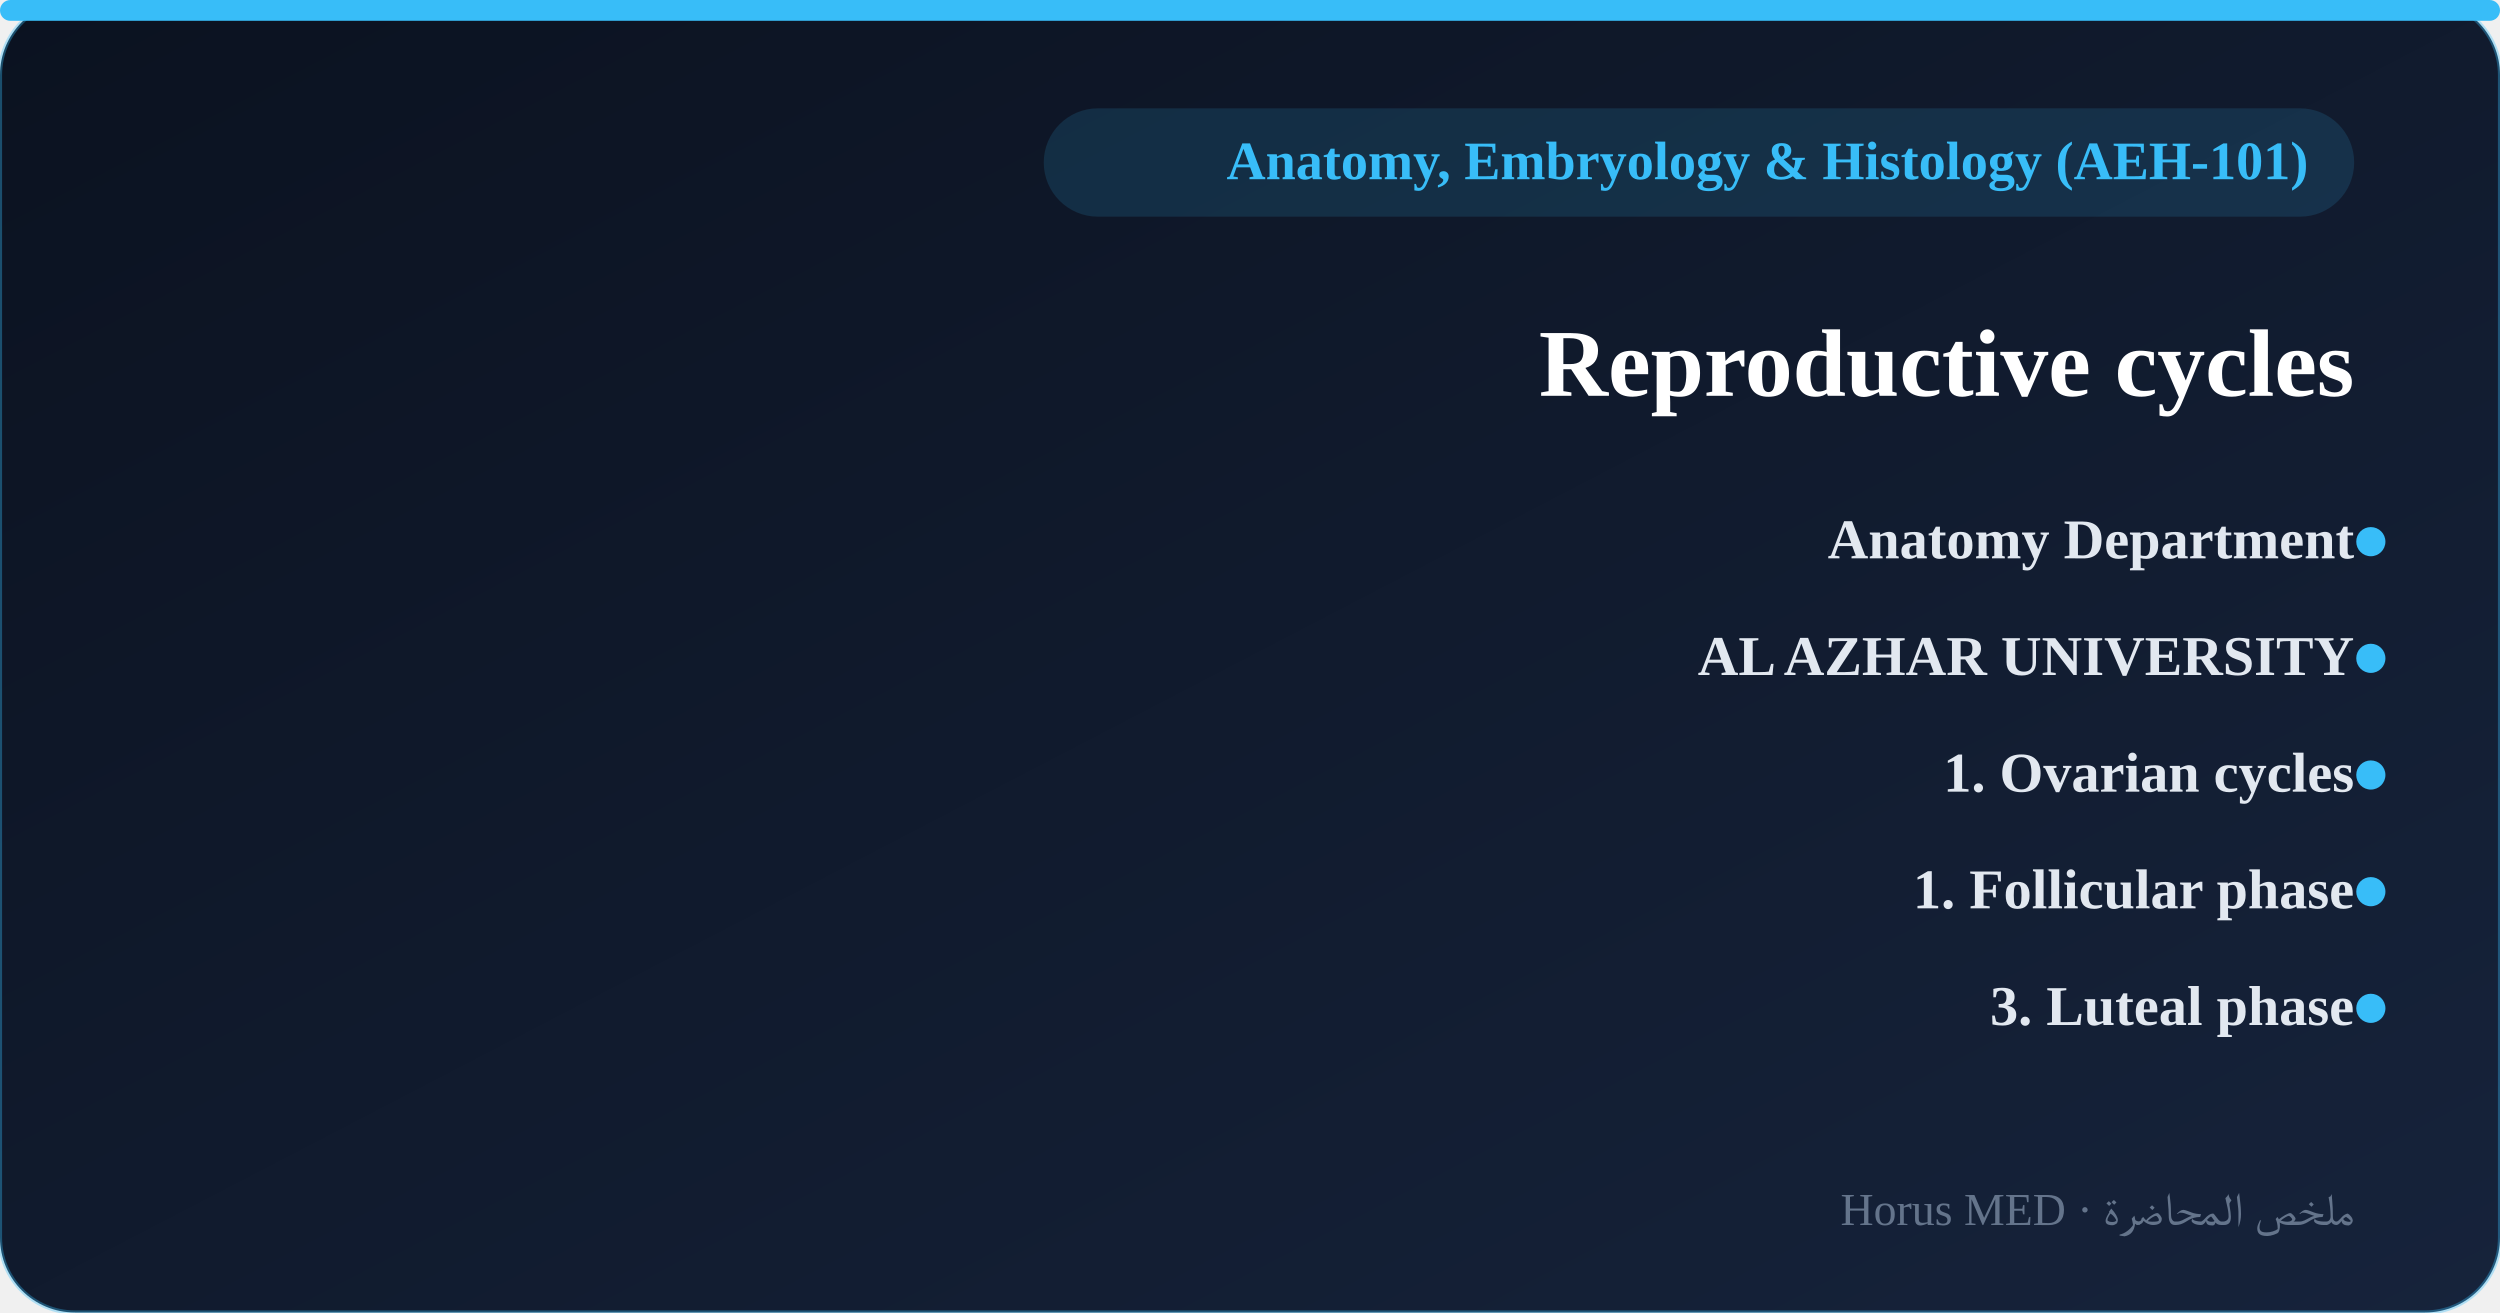
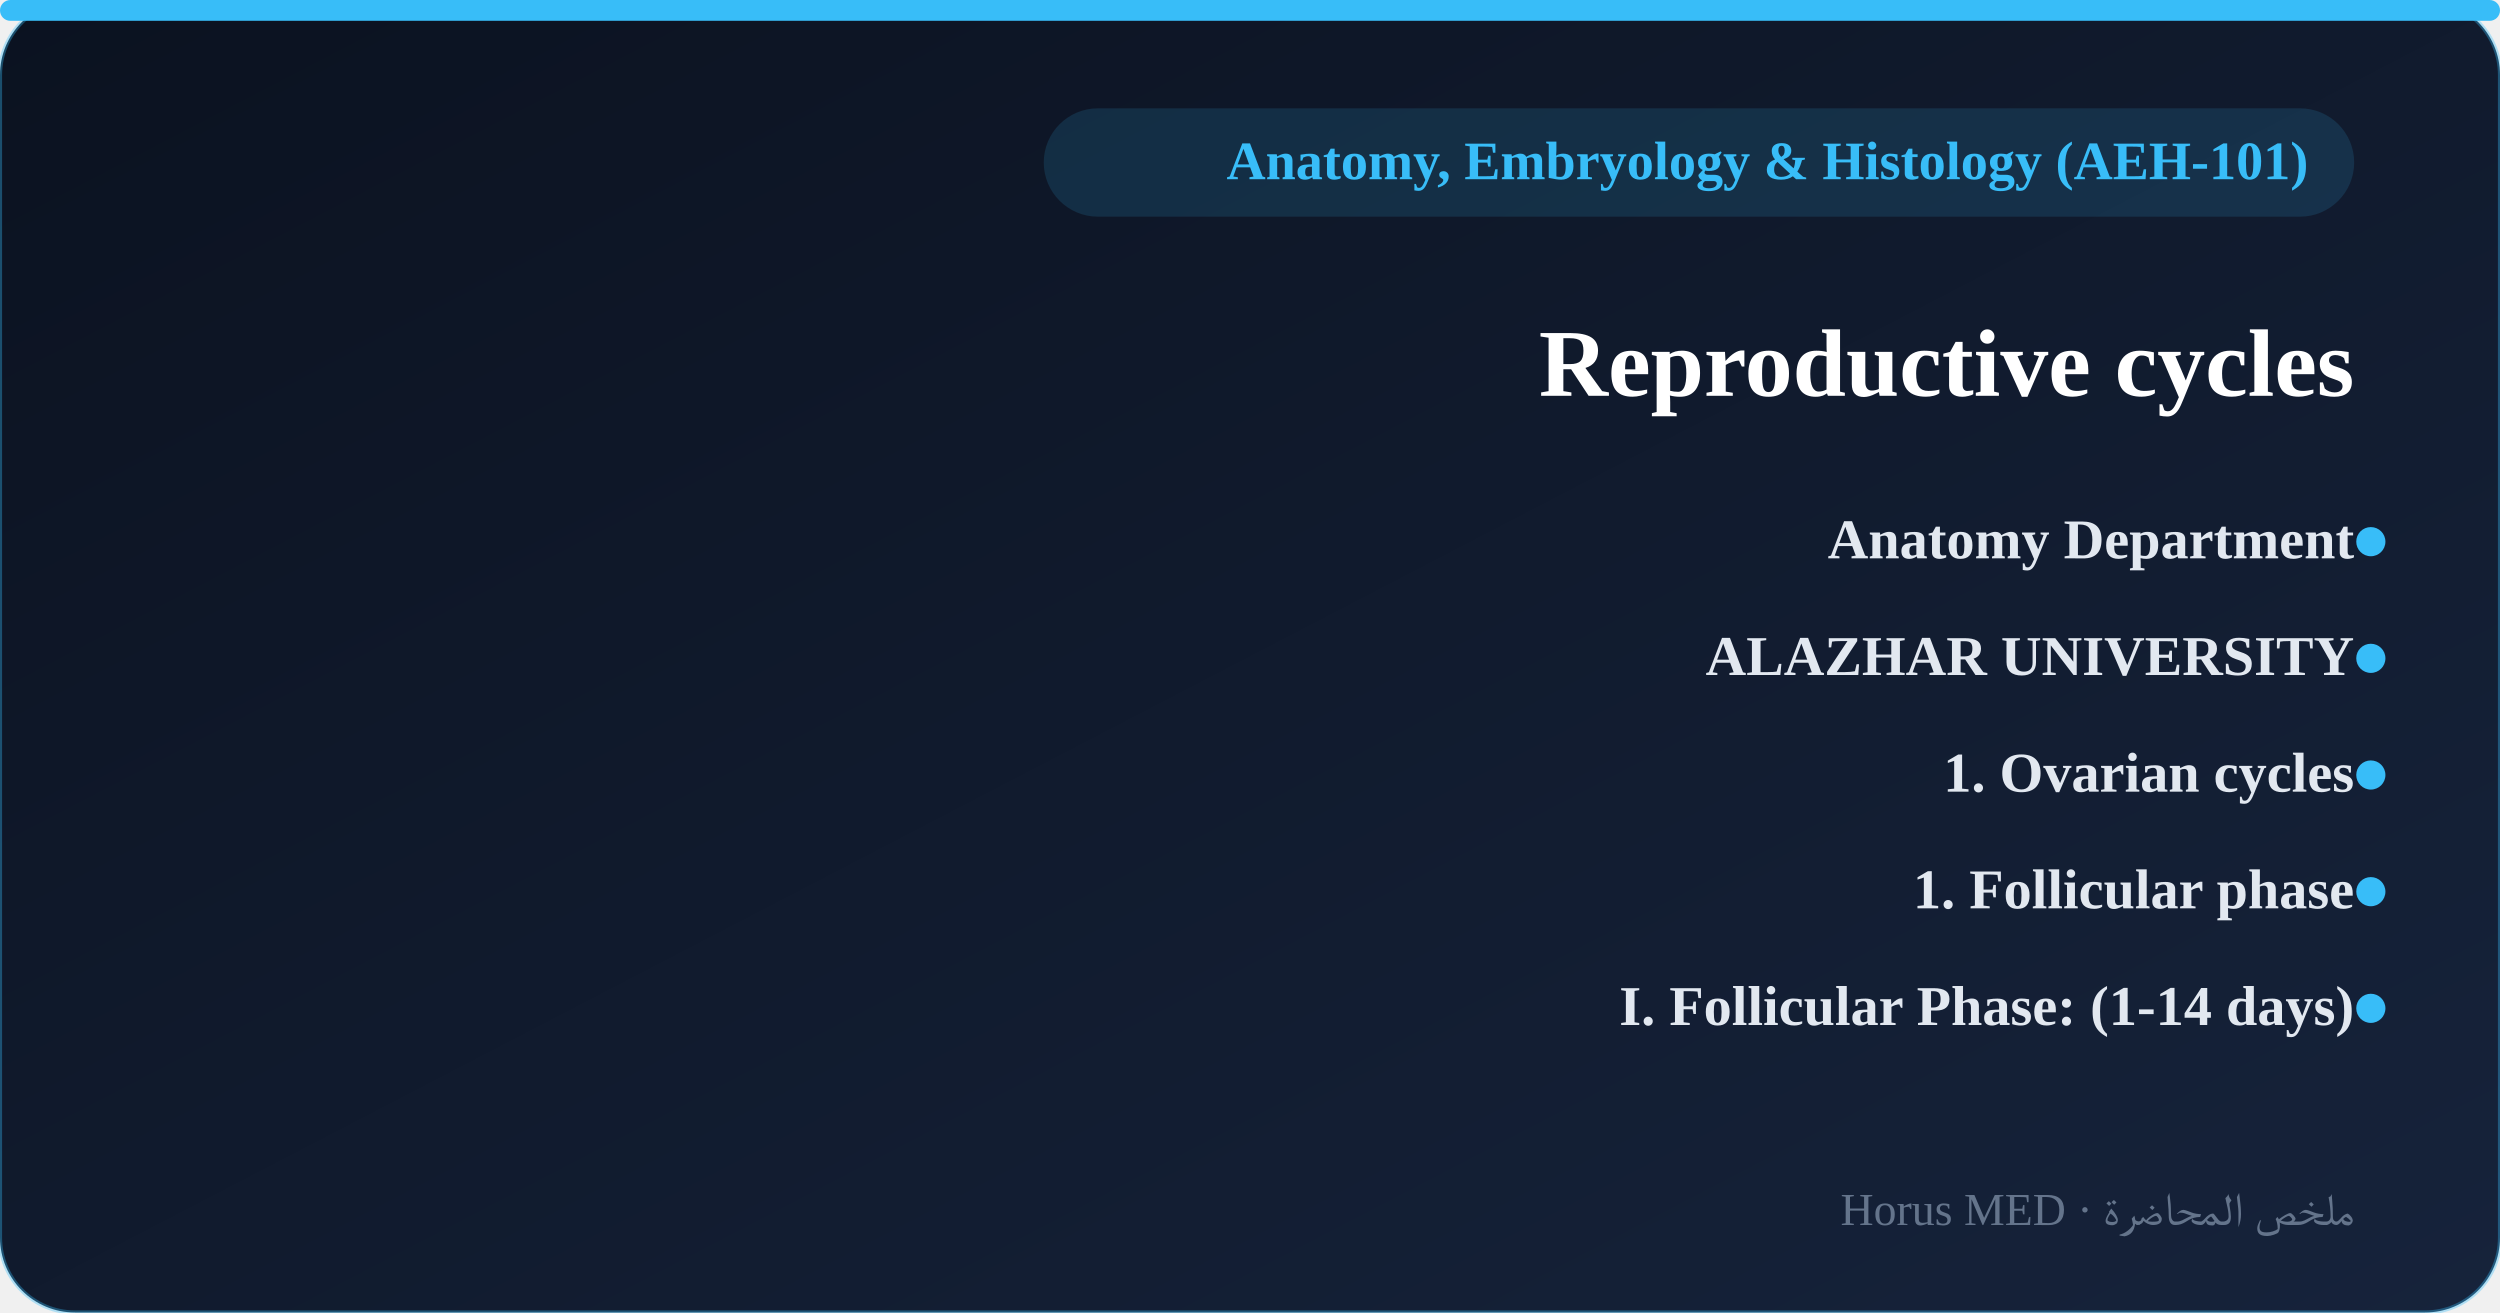
<svg xmlns="http://www.w3.org/2000/svg" width="1200" height="630" viewBox="0 0 1200 630">
  <defs>
    <linearGradient id="bg" x1="0" y1="0" x2="1" y2="1">
      <stop offset="0" stop-color="#0b1220" />
      <stop offset="1" stop-color="#16233b" />
    </linearGradient>
  </defs>
  <rect width="1200" height="630" rx="36" fill="url(#bg)" />
  <rect width="1200" height="630" rx="36" fill="none" stroke="#38bdf8" stroke-opacity="0.35" stroke-width="2" />
  <rect x="0" y="0" width="1200" height="10" rx="5" fill="#38bdf8" />
  <rect x="501" y="52" width="629" height="52" rx="26" fill="#38bdf8" fill-opacity="0.14" />
  <text x="1108" y="86" text-anchor="end" font-size="26" fill="#38bdf8" font-weight="700">Anatomy, Embryology &amp; Histology (AEH-101)</text>
  <text x="1130" y="190" text-anchor="end" font-size="46" fill="#ffffff" font-weight="800">
    <tspan x="1130" dy="0">Reproductive cycles</tspan>
  </text>
  <circle cx="1138" cy="260" r="7" fill="#38bdf8" />
  <text x="1130" y="268" text-anchor="end" font-size="27" fill="#e2e8f0" font-weight="600">Anatomy Department</text>
  <circle cx="1138" cy="316" r="7" fill="#38bdf8" />
-   <text x="1130" y="324" text-anchor="end" font-size="27" fill="#e2e8f0" font-weight="600">AL AZHAR UNIVERSITY</text>
+   <text x="1130" y="324" text-anchor="end" font-size="27" fill="#e2e8f0" font-weight="600">ALAZHAR UNIVERSITY</text>
  <circle cx="1138" cy="372" r="7" fill="#38bdf8" />
  <text x="1130" y="380" text-anchor="end" font-size="27" fill="#e2e8f0" font-weight="600">1. Ovarian cycles</text>
  <circle cx="1138" cy="428" r="7" fill="#38bdf8" />
  <text x="1130" y="436" text-anchor="end" font-size="27" fill="#e2e8f0" font-weight="600">1. Follicular phase</text>
  <circle cx="1138" cy="484" r="7" fill="#38bdf8" />
-   <text x="1130" y="492" text-anchor="end" font-size="27" fill="#e2e8f0" font-weight="600">3. Luteal phase</text>
+   <text x="1130" y="492" text-anchor="end" font-size="27" fill="#e2e8f0" font-weight="600">I. Follicular Phase: (1-14 days)</text>
  <text x="1130" y="588" text-anchor="end" font-size="22" fill="#64748b">Horus MED · ملخص المحاضرة</text>
</svg>
